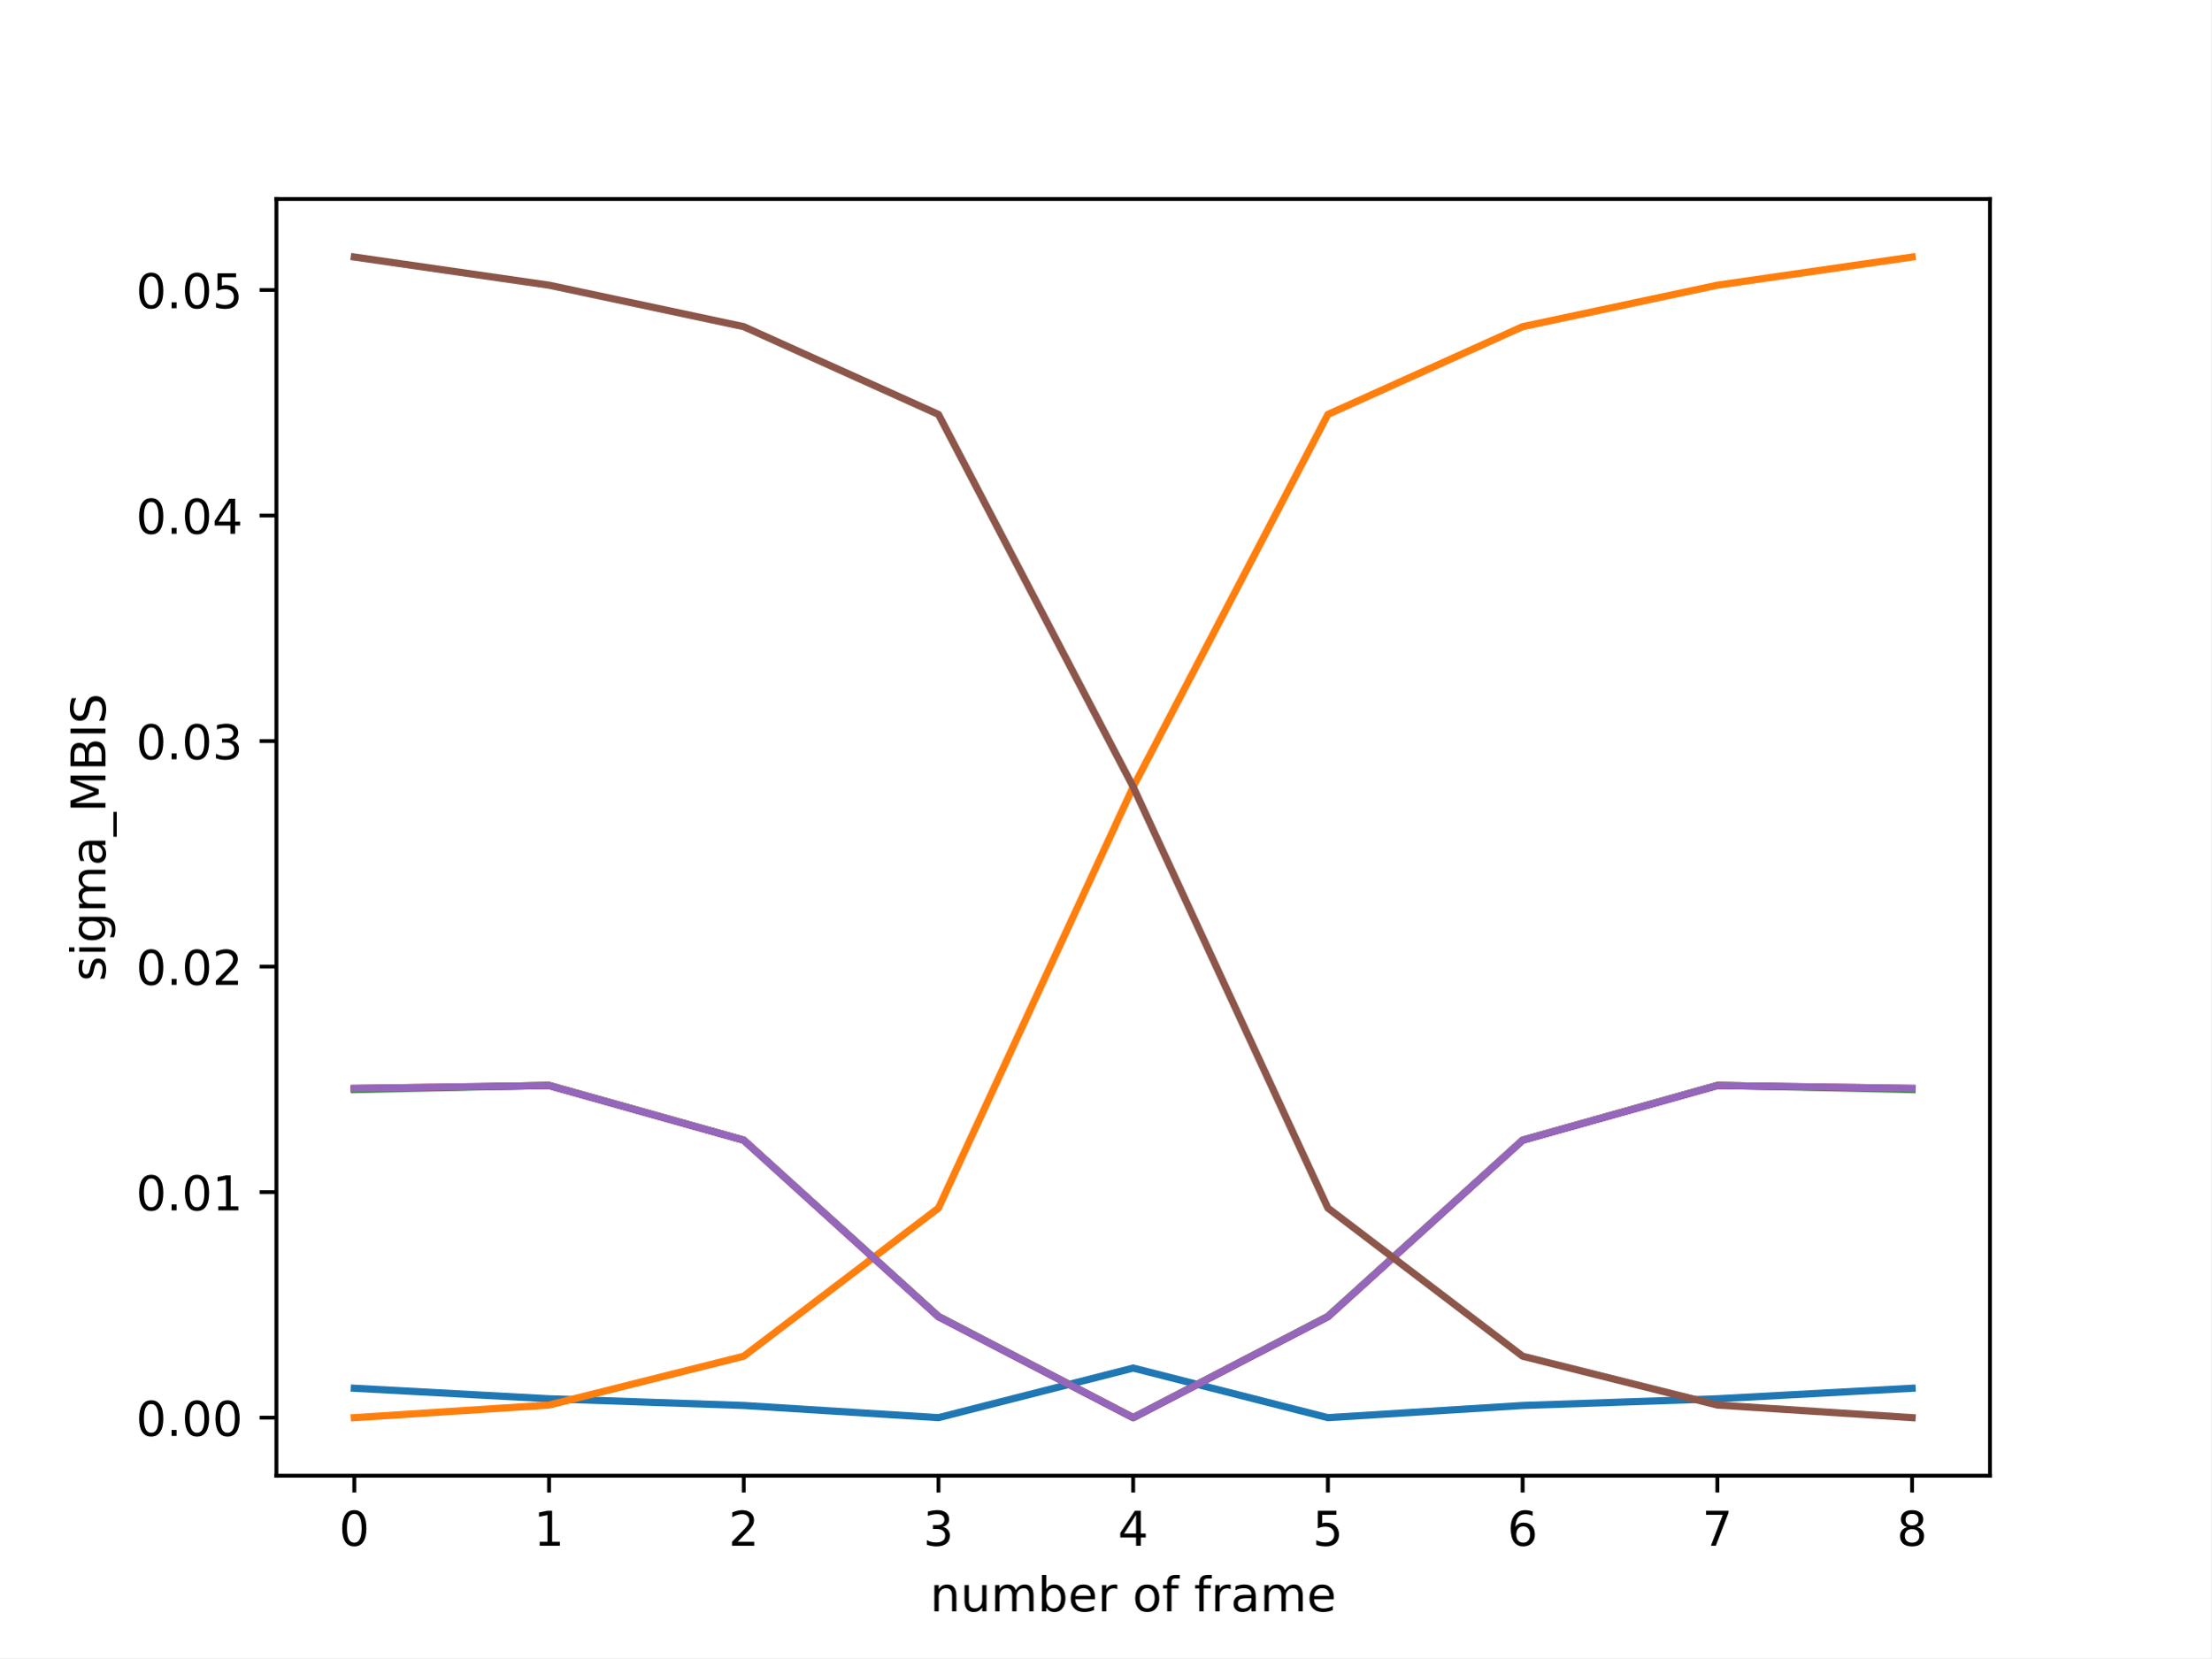
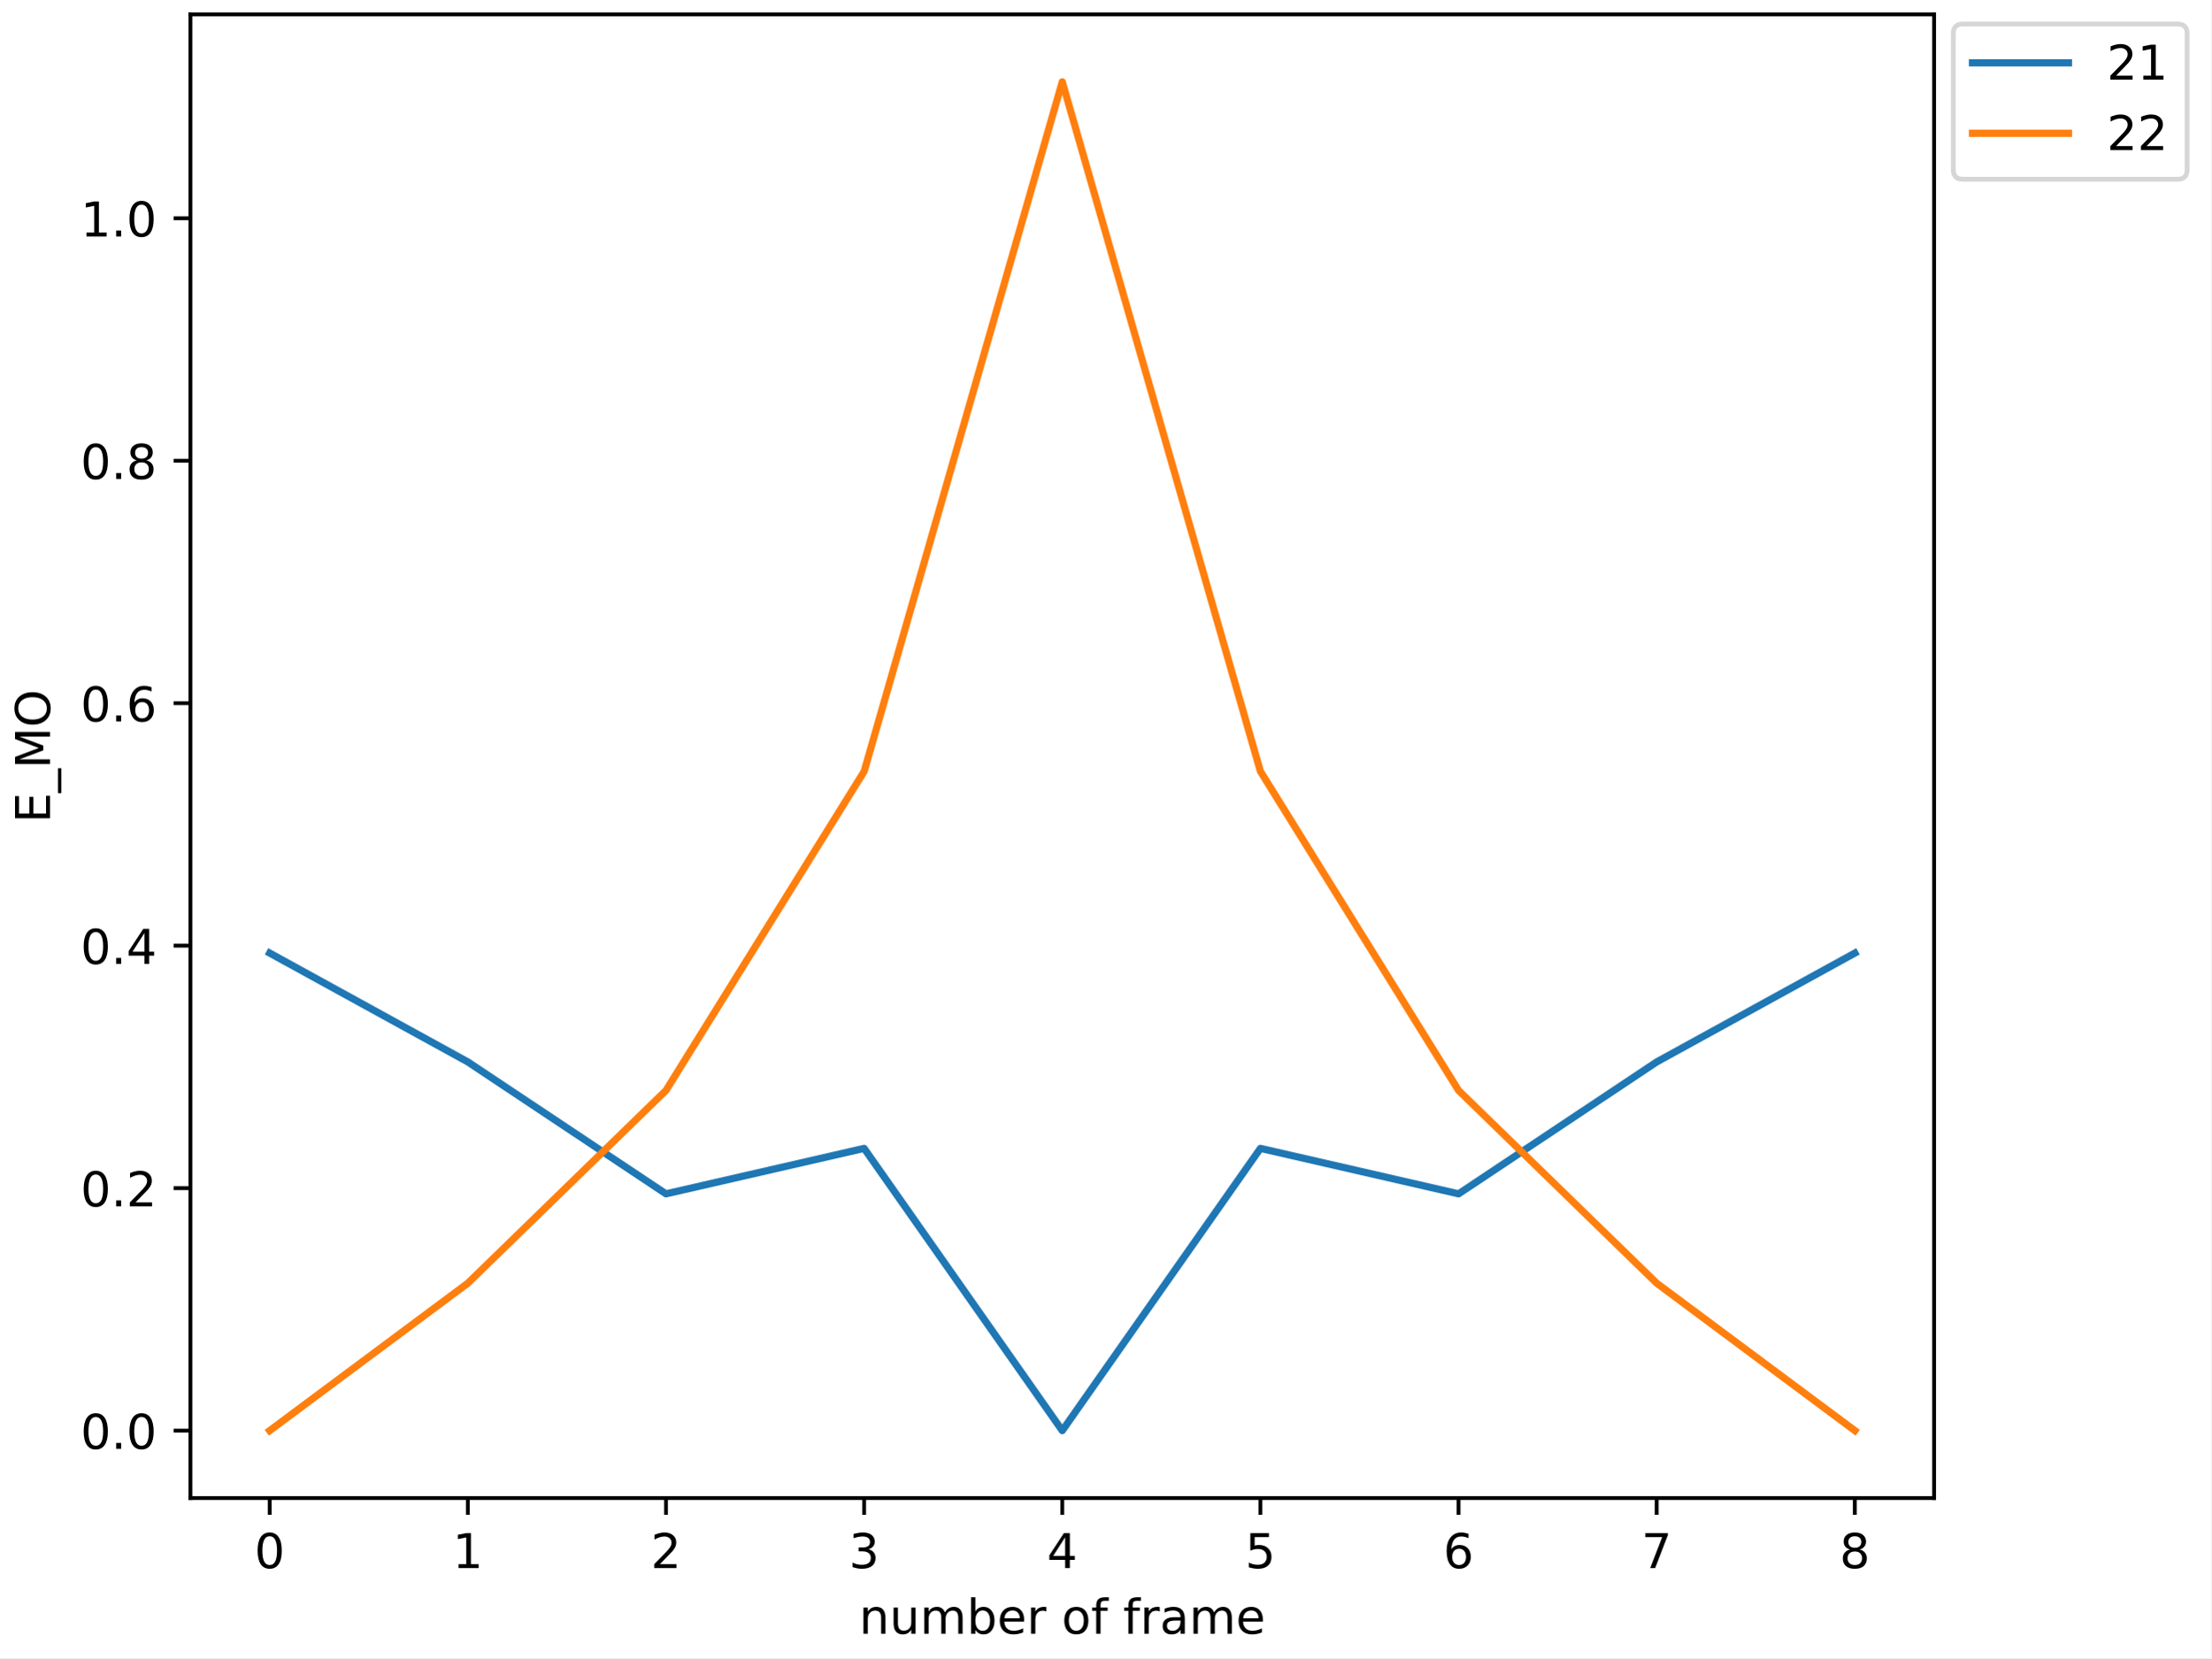
<svg xmlns="http://www.w3.org/2000/svg" xmlns:xlink="http://www.w3.org/1999/xlink" width="460.8pt" height="345.6pt" viewBox="0 0 460.8 345.6" version="1.1">
  <defs>
    <style type="text/css">*{stroke-linejoin: round; stroke-linecap: butt}</style>
  </defs>
  <g id="figure_1">
    <g id="patch_1">
      <path d="M 0 345.6  L 460.8 345.6  L 460.8 0  L 0 0  z " style="fill: #ffffff" />
    </g>
    <g id="axes_1">
      <g id="patch_2">
-         <path d="M 57.6 307.584  L 414.72 307.584  L 414.72 41.472  L 57.6 41.472  z " style="fill: #ffffff" />
+         <path d="M 39.683 312.244  L 403.074 312.244  L 403.074 3  L 39.683 3  z " style="fill: #ffffff" />
      </g>
      <g id="matplotlib.axis_1">
        <g id="xtick_1">
          <g id="line2d_1">
            <defs>
-               <path id="mfb9c850942" d="M 0 0  L 0 3.5  " style="stroke: #000000; stroke-width: 0.8" />
+               <path id="mdfa2336993" d="M 0 0  L 0 3.5  " style="stroke: #000000; stroke-width: 0.8" />
            </defs>
            <g>
-               <use xlink:href="#mfb9c850942" x="73.833" y="307.584" style="stroke: #000000; stroke-width: 0.8" />
+               <use xlink:href="#mdfa2336993" x="56.201" y="312.244" style="stroke: #000000; stroke-width: 0.8" />
            </g>
          </g>
          <g id="text_1">
-             <g transform="translate(70.65148 322.1824) scale(0.1 -0.1)">
+             <g transform="translate(53.01959 326.8419) scale(0.1 -0.1)">
              <defs>
                <path id="DejaVuSans-30" d="M 2034 4250  Q 1547 4250 1301 3770  Q 1056 3291 1056 2328  Q 1056 1369 1301 889  Q 1547 409 2034 409  Q 2525 409 2770 889  Q 3016 1369 3016 2328  Q 3016 3291 2770 3770  Q 2525 4250 2034 4250  z M 2034 4750  Q 2819 4750 3233 4129  Q 3647 3509 3647 2328  Q 3647 1150 3233 529  Q 2819 -91 2034 -91  Q 1250 -91 836 529  Q 422 1150 422 2328  Q 422 3509 836 4129  Q 1250 4750 2034 4750  z " transform="scale(0.015625)" />
              </defs>
              <use xlink:href="#DejaVuSans-30" />
            </g>
          </g>
        </g>
        <g id="xtick_2">
          <g id="line2d_2">
            <g>
-               <use xlink:href="#mfb9c850942" x="114.415" y="307.584" style="stroke: #000000; stroke-width: 0.8" />
+               <use xlink:href="#mdfa2336993" x="97.495" y="312.244" style="stroke: #000000; stroke-width: 0.8" />
            </g>
          </g>
          <g id="text_2">
-             <g transform="translate(111.2333 322.1824) scale(0.1 -0.1)">
+             <g transform="translate(94.31404 326.8419) scale(0.1 -0.1)">
              <defs>
                <path id="DejaVuSans-31" d="M 794 531  L 1825 531  L 1825 4091  L 703 3866  L 703 4441  L 1819 4666  L 2450 4666  L 2450 531  L 3481 531  L 3481 0  L 794 0  L 794 531  z " transform="scale(0.015625)" />
              </defs>
              <use xlink:href="#DejaVuSans-31" />
            </g>
          </g>
        </g>
        <g id="xtick_3">
          <g id="line2d_3">
            <g>
-               <use xlink:href="#mfb9c850942" x="154.996" y="307.584" style="stroke: #000000; stroke-width: 0.8" />
+               <use xlink:href="#mdfa2336993" x="138.79" y="312.244" style="stroke: #000000; stroke-width: 0.8" />
            </g>
          </g>
          <g id="text_3">
-             <g transform="translate(151.8151 322.1824) scale(0.1 -0.1)">
+             <g transform="translate(135.6085 326.8419) scale(0.1 -0.1)">
              <defs>
                <path id="DejaVuSans-32" d="M 1228 531  L 3431 531  L 3431 0  L 469 0  L 469 531  Q 828 903 1448 1529  Q 2069 2156 2228 2338  Q 2531 2678 2651 2914  Q 2772 3150 2772 3378  Q 2772 3750 2511 3984  Q 2250 4219 1831 4219  Q 1534 4219 1204 4116  Q 875 4013 500 3803  L 500 4441  Q 881 4594 1212 4672  Q 1544 4750 1819 4750  Q 2544 4750 2975 4387  Q 3406 4025 3406 3419  Q 3406 3131 3298 2873  Q 3191 2616 2906 2266  Q 2828 2175 2409 1742  Q 1991 1309 1228 531  z " transform="scale(0.015625)" />
              </defs>
              <use xlink:href="#DejaVuSans-32" />
            </g>
          </g>
        </g>
        <g id="xtick_4">
          <g id="line2d_4">
            <g>
-               <use xlink:href="#mfb9c850942" x="195.578" y="307.584" style="stroke: #000000; stroke-width: 0.8" />
+               <use xlink:href="#mdfa2336993" x="180.084" y="312.244" style="stroke: #000000; stroke-width: 0.8" />
            </g>
          </g>
          <g id="text_4">
-             <g transform="translate(192.3969 322.1824) scale(0.1 -0.1)">
+             <g transform="translate(176.903 326.8419) scale(0.1 -0.1)">
              <defs>
                <path id="DejaVuSans-33" d="M 2597 2516  Q 3050 2419 3304 2112  Q 3559 1806 3559 1356  Q 3559 666 3084 287  Q 2609 -91 1734 -91  Q 1441 -91 1130 -33  Q 819 25 488 141  L 488 750  Q 750 597 1062 519  Q 1375 441 1716 441  Q 2309 441 2620 675  Q 2931 909 2931 1356  Q 2931 1769 2642 2001  Q 2353 2234 1838 2234  L 1294 2234  L 1294 2753  L 1863 2753  Q 2328 2753 2575 2939  Q 2822 3125 2822 3475  Q 2822 3834 2567 4026  Q 2313 4219 1838 4219  Q 1578 4219 1281 4162  Q 984 4106 628 3988  L 628 4550  Q 988 4650 1302 4700  Q 1616 4750 1894 4750  Q 2613 4750 3031 4423  Q 3450 4097 3450 3541  Q 3450 3153 3228 2886  Q 3006 2619 2597 2516  z " transform="scale(0.015625)" />
              </defs>
              <use xlink:href="#DejaVuSans-33" />
            </g>
          </g>
        </g>
        <g id="xtick_5">
          <g id="line2d_5">
            <g>
-               <use xlink:href="#mfb9c850942" x="236.16" y="307.584" style="stroke: #000000; stroke-width: 0.8" />
+               <use xlink:href="#mdfa2336993" x="221.379" y="312.244" style="stroke: #000000; stroke-width: 0.8" />
            </g>
          </g>
          <g id="text_5">
-             <g transform="translate(232.9787 322.1824) scale(0.1 -0.1)">
+             <g transform="translate(218.1974 326.8419) scale(0.1 -0.1)">
              <defs>
                <path id="DejaVuSans-34" d="M 2419 4116  L 825 1625  L 2419 1625  L 2419 4116  z M 2253 4666  L 3047 4666  L 3047 1625  L 3713 1625  L 3713 1100  L 3047 1100  L 3047 0  L 2419 0  L 2419 1100  L 313 1100  L 313 1709  L 2253 4666  z " transform="scale(0.015625)" />
              </defs>
              <use xlink:href="#DejaVuSans-34" />
            </g>
          </g>
        </g>
        <g id="xtick_6">
          <g id="line2d_6">
            <g>
-               <use xlink:href="#mfb9c850942" x="276.742" y="307.584" style="stroke: #000000; stroke-width: 0.8" />
+               <use xlink:href="#mdfa2336993" x="262.673" y="312.244" style="stroke: #000000; stroke-width: 0.8" />
            </g>
          </g>
          <g id="text_6">
-             <g transform="translate(273.5606 322.1824) scale(0.1 -0.1)">
+             <g transform="translate(259.4919 326.8419) scale(0.1 -0.1)">
              <defs>
                <path id="DejaVuSans-35" d="M 691 4666  L 3169 4666  L 3169 4134  L 1269 4134  L 1269 2991  Q 1406 3038 1543 3061  Q 1681 3084 1819 3084  Q 2600 3084 3056 2656  Q 3513 2228 3513 1497  Q 3513 744 3044 326  Q 2575 -91 1722 -91  Q 1428 -91 1123 -41  Q 819 9 494 109  L 494 744  Q 775 591 1075 516  Q 1375 441 1709 441  Q 2250 441 2565 725  Q 2881 1009 2881 1497  Q 2881 1984 2565 2268  Q 2250 2553 1709 2553  Q 1456 2553 1204 2497  Q 953 2441 691 2322  L 691 4666  z " transform="scale(0.015625)" />
              </defs>
              <use xlink:href="#DejaVuSans-35" />
            </g>
          </g>
        </g>
        <g id="xtick_7">
          <g id="line2d_7">
            <g>
-               <use xlink:href="#mfb9c850942" x="317.324" y="307.584" style="stroke: #000000; stroke-width: 0.8" />
+               <use xlink:href="#mdfa2336993" x="303.968" y="312.244" style="stroke: #000000; stroke-width: 0.8" />
            </g>
          </g>
          <g id="text_7">
-             <g transform="translate(314.1424 322.1824) scale(0.1 -0.1)">
+             <g transform="translate(300.7863 326.8419) scale(0.1 -0.1)">
              <defs>
                <path id="DejaVuSans-36" d="M 2113 2584  Q 1688 2584 1439 2293  Q 1191 2003 1191 1497  Q 1191 994 1439 701  Q 1688 409 2113 409  Q 2538 409 2786 701  Q 3034 994 3034 1497  Q 3034 2003 2786 2293  Q 2538 2584 2113 2584  z M 3366 4563  L 3366 3988  Q 3128 4100 2886 4159  Q 2644 4219 2406 4219  Q 1781 4219 1451 3797  Q 1122 3375 1075 2522  Q 1259 2794 1537 2939  Q 1816 3084 2150 3084  Q 2853 3084 3261 2657  Q 3669 2231 3669 1497  Q 3669 778 3244 343  Q 2819 -91 2113 -91  Q 1303 -91 875 529  Q 447 1150 447 2328  Q 447 3434 972 4092  Q 1497 4750 2381 4750  Q 2619 4750 2861 4703  Q 3103 4656 3366 4563  z " transform="scale(0.015625)" />
              </defs>
              <use xlink:href="#DejaVuSans-36" />
            </g>
          </g>
        </g>
        <g id="xtick_8">
          <g id="line2d_8">
            <g>
-               <use xlink:href="#mfb9c850942" x="357.905" y="307.584" style="stroke: #000000; stroke-width: 0.8" />
+               <use xlink:href="#mdfa2336993" x="345.262" y="312.244" style="stroke: #000000; stroke-width: 0.8" />
            </g>
          </g>
          <g id="text_8">
-             <g transform="translate(354.7242 322.1824) scale(0.1 -0.1)">
+             <g transform="translate(342.0808 326.8419) scale(0.1 -0.1)">
              <defs>
                <path id="DejaVuSans-37" d="M 525 4666  L 3525 4666  L 3525 4397  L 1831 0  L 1172 0  L 2766 4134  L 525 4134  L 525 4666  z " transform="scale(0.015625)" />
              </defs>
              <use xlink:href="#DejaVuSans-37" />
            </g>
          </g>
        </g>
        <g id="xtick_9">
          <g id="line2d_9">
            <g>
-               <use xlink:href="#mfb9c850942" x="398.487" y="307.584" style="stroke: #000000; stroke-width: 0.8" />
+               <use xlink:href="#mdfa2336993" x="386.556" y="312.244" style="stroke: #000000; stroke-width: 0.8" />
            </g>
          </g>
          <g id="text_9">
-             <g transform="translate(395.306 322.1824) scale(0.1 -0.1)">
+             <g transform="translate(383.3752 326.8419) scale(0.1 -0.1)">
              <defs>
                <path id="DejaVuSans-38" d="M 2034 2216  Q 1584 2216 1326 1975  Q 1069 1734 1069 1313  Q 1069 891 1326 650  Q 1584 409 2034 409  Q 2484 409 2743 651  Q 3003 894 3003 1313  Q 3003 1734 2745 1975  Q 2488 2216 2034 2216  z M 1403 2484  Q 997 2584 770 2862  Q 544 3141 544 3541  Q 544 4100 942 4425  Q 1341 4750 2034 4750  Q 2731 4750 3128 4425  Q 3525 4100 3525 3541  Q 3525 3141 3298 2862  Q 3072 2584 2669 2484  Q 3125 2378 3379 2068  Q 3634 1759 3634 1313  Q 3634 634 3220 271  Q 2806 -91 2034 -91  Q 1263 -91 848 271  Q 434 634 434 1313  Q 434 1759 690 2068  Q 947 2378 1403 2484  z M 1172 3481  Q 1172 3119 1398 2916  Q 1625 2713 2034 2713  Q 2441 2713 2670 2916  Q 2900 3119 2900 3481  Q 2900 3844 2670 4047  Q 2441 4250 2034 4250  Q 1625 4250 1398 4047  Q 1172 3844 1172 3481  z " transform="scale(0.015625)" />
              </defs>
              <use xlink:href="#DejaVuSans-38" />
            </g>
          </g>
        </g>
        <g id="text_10">
-           <g transform="translate(193.8217 335.8606) scale(0.1 -0.1)">
+           <g transform="translate(179.0404 340.5201) scale(0.1 -0.1)">
            <defs>
              <path id="DejaVuSans-6e" d="M 3513 2113  L 3513 0  L 2938 0  L 2938 2094  Q 2938 2591 2744 2837  Q 2550 3084 2163 3084  Q 1697 3084 1428 2787  Q 1159 2491 1159 1978  L 1159 0  L 581 0  L 581 3500  L 1159 3500  L 1159 2956  Q 1366 3272 1645 3428  Q 1925 3584 2291 3584  Q 2894 3584 3203 3211  Q 3513 2838 3513 2113  z " transform="scale(0.015625)" />
              <path id="DejaVuSans-75" d="M 544 1381  L 544 3500  L 1119 3500  L 1119 1403  Q 1119 906 1312 657  Q 1506 409 1894 409  Q 2359 409 2629 706  Q 2900 1003 2900 1516  L 2900 3500  L 3475 3500  L 3475 0  L 2900 0  L 2900 538  Q 2691 219 2414 64  Q 2138 -91 1772 -91  Q 1169 -91 856 284  Q 544 659 544 1381  z M 1991 3584  L 1991 3584  z " transform="scale(0.015625)" />
              <path id="DejaVuSans-6d" d="M 3328 2828  Q 3544 3216 3844 3400  Q 4144 3584 4550 3584  Q 5097 3584 5394 3201  Q 5691 2819 5691 2113  L 5691 0  L 5113 0  L 5113 2094  Q 5113 2597 4934 2840  Q 4756 3084 4391 3084  Q 3944 3084 3684 2787  Q 3425 2491 3425 1978  L 3425 0  L 2847 0  L 2847 2094  Q 2847 2600 2669 2842  Q 2491 3084 2119 3084  Q 1678 3084 1418 2786  Q 1159 2488 1159 1978  L 1159 0  L 581 0  L 581 3500  L 1159 3500  L 1159 2956  Q 1356 3278 1631 3431  Q 1906 3584 2284 3584  Q 2666 3584 2933 3390  Q 3200 3197 3328 2828  z " transform="scale(0.015625)" />
              <path id="DejaVuSans-62" d="M 3116 1747  Q 3116 2381 2855 2742  Q 2594 3103 2138 3103  Q 1681 3103 1420 2742  Q 1159 2381 1159 1747  Q 1159 1113 1420 752  Q 1681 391 2138 391  Q 2594 391 2855 752  Q 3116 1113 3116 1747  z M 1159 2969  Q 1341 3281 1617 3432  Q 1894 3584 2278 3584  Q 2916 3584 3314 3078  Q 3713 2572 3713 1747  Q 3713 922 3314 415  Q 2916 -91 2278 -91  Q 1894 -91 1617 61  Q 1341 213 1159 525  L 1159 0  L 581 0  L 581 4863  L 1159 4863  L 1159 2969  z " transform="scale(0.015625)" />
              <path id="DejaVuSans-65" d="M 3597 1894  L 3597 1613  L 953 1613  Q 991 1019 1311 708  Q 1631 397 2203 397  Q 2534 397 2845 478  Q 3156 559 3463 722  L 3463 178  Q 3153 47 2828 -22  Q 2503 -91 2169 -91  Q 1331 -91 842 396  Q 353 884 353 1716  Q 353 2575 817 3079  Q 1281 3584 2069 3584  Q 2775 3584 3186 3129  Q 3597 2675 3597 1894  z M 3022 2063  Q 3016 2534 2758 2815  Q 2500 3097 2075 3097  Q 1594 3097 1305 2825  Q 1016 2553 972 2059  L 3022 2063  z " transform="scale(0.015625)" />
              <path id="DejaVuSans-72" d="M 2631 2963  Q 2534 3019 2420 3045  Q 2306 3072 2169 3072  Q 1681 3072 1420 2755  Q 1159 2438 1159 1844  L 1159 0  L 581 0  L 581 3500  L 1159 3500  L 1159 2956  Q 1341 3275 1631 3429  Q 1922 3584 2338 3584  Q 2397 3584 2469 3576  Q 2541 3569 2628 3553  L 2631 2963  z " transform="scale(0.015625)" />
              <path id="DejaVuSans-20" transform="scale(0.015625)" />
              <path id="DejaVuSans-6f" d="M 1959 3097  Q 1497 3097 1228 2736  Q 959 2375 959 1747  Q 959 1119 1226 758  Q 1494 397 1959 397  Q 2419 397 2687 759  Q 2956 1122 2956 1747  Q 2956 2369 2687 2733  Q 2419 3097 1959 3097  z M 1959 3584  Q 2709 3584 3137 3096  Q 3566 2609 3566 1747  Q 3566 888 3137 398  Q 2709 -91 1959 -91  Q 1206 -91 779 398  Q 353 888 353 1747  Q 353 2609 779 3096  Q 1206 3584 1959 3584  z " transform="scale(0.015625)" />
              <path id="DejaVuSans-66" d="M 2375 4863  L 2375 4384  L 1825 4384  Q 1516 4384 1395 4259  Q 1275 4134 1275 3809  L 1275 3500  L 2222 3500  L 2222 3053  L 1275 3053  L 1275 0  L 697 0  L 697 3053  L 147 3053  L 147 3500  L 697 3500  L 697 3744  Q 697 4328 969 4595  Q 1241 4863 1831 4863  L 2375 4863  z " transform="scale(0.015625)" />
              <path id="DejaVuSans-61" d="M 2194 1759  Q 1497 1759 1228 1600  Q 959 1441 959 1056  Q 959 750 1161 570  Q 1363 391 1709 391  Q 2188 391 2477 730  Q 2766 1069 2766 1631  L 2766 1759  L 2194 1759  z M 3341 1997  L 3341 0  L 2766 0  L 2766 531  Q 2569 213 2275 61  Q 1981 -91 1556 -91  Q 1019 -91 701 211  Q 384 513 384 1019  Q 384 1609 779 1909  Q 1175 2209 1959 2209  L 2766 2209  L 2766 2266  Q 2766 2663 2505 2880  Q 2244 3097 1772 3097  Q 1472 3097 1187 3025  Q 903 2953 641 2809  L 641 3341  Q 956 3463 1253 3523  Q 1550 3584 1831 3584  Q 2591 3584 2966 3190  Q 3341 2797 3341 1997  z " transform="scale(0.015625)" />
            </defs>
            <use xlink:href="#DejaVuSans-6e" />
            <use xlink:href="#DejaVuSans-75" transform="translate(63.37891 0)" />
            <use xlink:href="#DejaVuSans-6d" transform="translate(126.7578 0)" />
            <use xlink:href="#DejaVuSans-62" transform="translate(224.1699 0)" />
            <use xlink:href="#DejaVuSans-65" transform="translate(287.6465 0)" />
            <use xlink:href="#DejaVuSans-72" transform="translate(349.1699 0)" />
            <use xlink:href="#DejaVuSans-20" transform="translate(390.2832 0)" />
            <use xlink:href="#DejaVuSans-6f" transform="translate(422.0703 0)" />
            <use xlink:href="#DejaVuSans-66" transform="translate(483.252 0)" />
            <use xlink:href="#DejaVuSans-20" transform="translate(518.457 0)" />
            <use xlink:href="#DejaVuSans-66" transform="translate(550.2441 0)" />
            <use xlink:href="#DejaVuSans-72" transform="translate(585.4492 0)" />
            <use xlink:href="#DejaVuSans-61" transform="translate(626.5625 0)" />
            <use xlink:href="#DejaVuSans-6d" transform="translate(687.8418 0)" />
            <use xlink:href="#DejaVuSans-65" transform="translate(785.2539 0)" />
          </g>
        </g>
      </g>
      <g id="matplotlib.axis_2">
        <g id="ytick_1">
          <g id="line2d_10">
            <defs>
-               <path id="m9bcba45e98" d="M 0 0  L -3.5 0  " style="stroke: #000000; stroke-width: 0.8" />
+               <path id="mb351102d9c" d="M 0 0  L -3.5 0  " style="stroke: #000000; stroke-width: 0.8" />
            </defs>
            <g>
-               <use xlink:href="#m9bcba45e98" x="57.6" y="295.488" style="stroke: #000000; stroke-width: 0.8" />
+               <use xlink:href="#mb351102d9c" x="39.683" y="298.187" style="stroke: #000000; stroke-width: 0.8" />
            </g>
          </g>
          <g id="text_11">
-             <g transform="translate(28.33438 299.2872) scale(0.1 -0.1)">
+             <g transform="translate(16.77993 301.9862) scale(0.1 -0.1)">
              <defs>
                <path id="DejaVuSans-2e" d="M 684 794  L 1344 794  L 1344 0  L 684 0  L 684 794  z " transform="scale(0.015625)" />
              </defs>
              <use xlink:href="#DejaVuSans-30" />
              <use xlink:href="#DejaVuSans-2e" transform="translate(63.62305 0)" />
              <use xlink:href="#DejaVuSans-30" transform="translate(95.41016 0)" />
-               <use xlink:href="#DejaVuSans-30" transform="translate(159.0332 0)" />
            </g>
          </g>
        </g>
        <g id="ytick_2">
          <g id="line2d_11">
            <g>
-               <use xlink:href="#m9bcba45e98" x="57.6" y="248.479" style="stroke: #000000; stroke-width: 0.8" />
+               <use xlink:href="#mb351102d9c" x="39.683" y="247.647" style="stroke: #000000; stroke-width: 0.8" />
            </g>
          </g>
          <g id="text_12">
-             <g transform="translate(28.33438 252.2781) scale(0.1 -0.1)">
-               <use xlink:href="#DejaVuSans-30" />
-               <use xlink:href="#DejaVuSans-2e" transform="translate(63.62305 0)" />
-               <use xlink:href="#DejaVuSans-30" transform="translate(95.41016 0)" />
-               <use xlink:href="#DejaVuSans-31" transform="translate(159.0332 0)" />
+             <g transform="translate(16.77993 251.4459) scale(0.1 -0.1)">
+               <use xlink:href="#DejaVuSans-30" />
+               <use xlink:href="#DejaVuSans-2e" transform="translate(63.62305 0)" />
+               <use xlink:href="#DejaVuSans-32" transform="translate(95.41016 0)" />
            </g>
          </g>
        </g>
        <g id="ytick_3">
          <g id="line2d_12">
            <g>
-               <use xlink:href="#m9bcba45e98" x="57.6" y="201.47" style="stroke: #000000; stroke-width: 0.8" />
+               <use xlink:href="#mb351102d9c" x="39.683" y="197.106" style="stroke: #000000; stroke-width: 0.8" />
            </g>
          </g>
          <g id="text_13">
-             <g transform="translate(28.33438 205.269) scale(0.1 -0.1)">
-               <use xlink:href="#DejaVuSans-30" />
-               <use xlink:href="#DejaVuSans-2e" transform="translate(63.62305 0)" />
-               <use xlink:href="#DejaVuSans-30" transform="translate(95.41016 0)" />
-               <use xlink:href="#DejaVuSans-32" transform="translate(159.0332 0)" />
+             <g transform="translate(16.77993 200.9057) scale(0.1 -0.1)">
+               <use xlink:href="#DejaVuSans-30" />
+               <use xlink:href="#DejaVuSans-2e" transform="translate(63.62305 0)" />
+               <use xlink:href="#DejaVuSans-34" transform="translate(95.41016 0)" />
            </g>
          </g>
        </g>
        <g id="ytick_4">
          <g id="line2d_13">
            <g>
-               <use xlink:href="#m9bcba45e98" x="57.6" y="154.461" style="stroke: #000000; stroke-width: 0.8" />
+               <use xlink:href="#mb351102d9c" x="39.683" y="146.566" style="stroke: #000000; stroke-width: 0.8" />
            </g>
          </g>
          <g id="text_14">
-             <g transform="translate(28.33438 158.2598) scale(0.1 -0.1)">
-               <use xlink:href="#DejaVuSans-30" />
-               <use xlink:href="#DejaVuSans-2e" transform="translate(63.62305 0)" />
-               <use xlink:href="#DejaVuSans-30" transform="translate(95.41016 0)" />
-               <use xlink:href="#DejaVuSans-33" transform="translate(159.0332 0)" />
+             <g transform="translate(16.77993 150.3654) scale(0.1 -0.1)">
+               <use xlink:href="#DejaVuSans-30" />
+               <use xlink:href="#DejaVuSans-2e" transform="translate(63.62305 0)" />
+               <use xlink:href="#DejaVuSans-36" transform="translate(95.41016 0)" />
            </g>
          </g>
        </g>
        <g id="ytick_5">
          <g id="line2d_14">
            <g>
-               <use xlink:href="#m9bcba45e98" x="57.6" y="107.451" style="stroke: #000000; stroke-width: 0.8" />
+               <use xlink:href="#mb351102d9c" x="39.683" y="96.026" style="stroke: #000000; stroke-width: 0.8" />
            </g>
          </g>
          <g id="text_15">
-             <g transform="translate(28.33438 111.2507) scale(0.1 -0.1)">
-               <use xlink:href="#DejaVuSans-30" />
-               <use xlink:href="#DejaVuSans-2e" transform="translate(63.62305 0)" />
-               <use xlink:href="#DejaVuSans-30" transform="translate(95.41016 0)" />
-               <use xlink:href="#DejaVuSans-34" transform="translate(159.0332 0)" />
+             <g transform="translate(16.77993 99.82514) scale(0.1 -0.1)">
+               <use xlink:href="#DejaVuSans-30" />
+               <use xlink:href="#DejaVuSans-2e" transform="translate(63.62305 0)" />
+               <use xlink:href="#DejaVuSans-38" transform="translate(95.41016 0)" />
            </g>
          </g>
        </g>
        <g id="ytick_6">
          <g id="line2d_15">
            <g>
-               <use xlink:href="#m9bcba45e98" x="57.6" y="60.442" style="stroke: #000000; stroke-width: 0.8" />
+               <use xlink:href="#mb351102d9c" x="39.683" y="45.486" style="stroke: #000000; stroke-width: 0.8" />
            </g>
          </g>
          <g id="text_16">
-             <g transform="translate(28.33438 64.24157) scale(0.1 -0.1)">
-               <use xlink:href="#DejaVuSans-30" />
+             <g transform="translate(16.77993 49.28487) scale(0.1 -0.1)">
+               <use xlink:href="#DejaVuSans-31" />
              <use xlink:href="#DejaVuSans-2e" transform="translate(63.62305 0)" />
              <use xlink:href="#DejaVuSans-30" transform="translate(95.41016 0)" />
-               <use xlink:href="#DejaVuSans-35" transform="translate(159.0332 0)" />
            </g>
          </g>
        </g>
        <g id="text_17">
-           <g transform="translate(21.97656 204.5241) rotate(-90) scale(0.1 -0.1)">
+           <g transform="translate(10.42211 171.5312) rotate(-90) scale(0.1 -0.1)">
            <defs>
-               <path id="DejaVuSans-73" d="M 2834 3397  L 2834 2853  Q 2591 2978 2328 3040  Q 2066 3103 1784 3103  Q 1356 3103 1142 2972  Q 928 2841 928 2578  Q 928 2378 1081 2264  Q 1234 2150 1697 2047  L 1894 2003  Q 2506 1872 2764 1633  Q 3022 1394 3022 966  Q 3022 478 2636 193  Q 2250 -91 1575 -91  Q 1294 -91 989 -36  Q 684 19 347 128  L 347 722  Q 666 556 975 473  Q 1284 391 1588 391  Q 1994 391 2212 530  Q 2431 669 2431 922  Q 2431 1156 2273 1281  Q 2116 1406 1581 1522  L 1381 1569  Q 847 1681 609 1914  Q 372 2147 372 2553  Q 372 3047 722 3315  Q 1072 3584 1716 3584  Q 2034 3584 2315 3537  Q 2597 3491 2834 3397  z " transform="scale(0.015625)" />
-               <path id="DejaVuSans-69" d="M 603 3500  L 1178 3500  L 1178 0  L 603 0  L 603 3500  z M 603 4863  L 1178 4863  L 1178 4134  L 603 4134  L 603 4863  z " transform="scale(0.015625)" />
-               <path id="DejaVuSans-67" d="M 2906 1791  Q 2906 2416 2648 2759  Q 2391 3103 1925 3103  Q 1463 3103 1205 2759  Q 947 2416 947 1791  Q 947 1169 1205 825  Q 1463 481 1925 481  Q 2391 481 2648 825  Q 2906 1169 2906 1791  z M 3481 434  Q 3481 -459 3084 -895  Q 2688 -1331 1869 -1331  Q 1566 -1331 1297 -1286  Q 1028 -1241 775 -1147  L 775 -588  Q 1028 -725 1275 -790  Q 1522 -856 1778 -856  Q 2344 -856 2625 -561  Q 2906 -266 2906 331  L 2906 616  Q 2728 306 2450 153  Q 2172 0 1784 0  Q 1141 0 747 490  Q 353 981 353 1791  Q 353 2603 747 3093  Q 1141 3584 1784 3584  Q 2172 3584 2450 3431  Q 2728 3278 2906 2969  L 2906 3500  L 3481 3500  L 3481 434  z " transform="scale(0.015625)" />
+               <path id="DejaVuSans-45" d="M 628 4666  L 3578 4666  L 3578 4134  L 1259 4134  L 1259 2753  L 3481 2753  L 3481 2222  L 1259 2222  L 1259 531  L 3634 531  L 3634 0  L 628 0  L 628 4666  z " transform="scale(0.015625)" />
              <path id="DejaVuSans-5f" d="M 3263 -1063  L 3263 -1509  L -63 -1509  L -63 -1063  L 3263 -1063  z " transform="scale(0.015625)" />
              <path id="DejaVuSans-4d" d="M 628 4666  L 1569 4666  L 2759 1491  L 3956 4666  L 4897 4666  L 4897 0  L 4281 0  L 4281 4097  L 3078 897  L 2444 897  L 1241 4097  L 1241 0  L 628 0  L 628 4666  z " transform="scale(0.015625)" />
-               <path id="DejaVuSans-42" d="M 1259 2228  L 1259 519  L 2272 519  Q 2781 519 3026 730  Q 3272 941 3272 1375  Q 3272 1813 3026 2020  Q 2781 2228 2272 2228  L 1259 2228  z M 1259 4147  L 1259 2741  L 2194 2741  Q 2656 2741 2882 2914  Q 3109 3088 3109 3444  Q 3109 3797 2882 3972  Q 2656 4147 2194 4147  L 1259 4147  z M 628 4666  L 2241 4666  Q 2963 4666 3353 4366  Q 3744 4066 3744 3513  Q 3744 3084 3544 2831  Q 3344 2578 2956 2516  Q 3422 2416 3680 2098  Q 3938 1781 3938 1306  Q 3938 681 3513 340  Q 3088 0 2303 0  L 628 0  L 628 4666  z " transform="scale(0.015625)" />
-               <path id="DejaVuSans-49" d="M 628 4666  L 1259 4666  L 1259 0  L 628 0  L 628 4666  z " transform="scale(0.015625)" />
-               <path id="DejaVuSans-53" d="M 3425 4513  L 3425 3897  Q 3066 4069 2747 4153  Q 2428 4238 2131 4238  Q 1616 4238 1336 4038  Q 1056 3838 1056 3469  Q 1056 3159 1242 3001  Q 1428 2844 1947 2747  L 2328 2669  Q 3034 2534 3370 2195  Q 3706 1856 3706 1288  Q 3706 609 3251 259  Q 2797 -91 1919 -91  Q 1588 -91 1214 -16  Q 841 59 441 206  L 441 856  Q 825 641 1194 531  Q 1563 422 1919 422  Q 2459 422 2753 634  Q 3047 847 3047 1241  Q 3047 1584 2836 1778  Q 2625 1972 2144 2069  L 1759 2144  Q 1053 2284 737 2584  Q 422 2884 422 3419  Q 422 4038 858 4394  Q 1294 4750 2059 4750  Q 2388 4750 2728 4690  Q 3069 4631 3425 4513  z " transform="scale(0.015625)" />
+               <path id="DejaVuSans-4f" d="M 2522 4238  Q 1834 4238 1429 3725  Q 1025 3213 1025 2328  Q 1025 1447 1429 934  Q 1834 422 2522 422  Q 3209 422 3611 934  Q 4013 1447 4013 2328  Q 4013 3213 3611 3725  Q 3209 4238 2522 4238  z M 2522 4750  Q 3503 4750 4090 4092  Q 4678 3434 4678 2328  Q 4678 1225 4090 567  Q 3503 -91 2522 -91  Q 1538 -91 948 565  Q 359 1222 359 2328  Q 359 3434 948 4092  Q 1538 4750 2522 4750  z " transform="scale(0.015625)" />
            </defs>
-             <use xlink:href="#DejaVuSans-73" />
-             <use xlink:href="#DejaVuSans-69" transform="translate(52.09961 0)" />
-             <use xlink:href="#DejaVuSans-67" transform="translate(79.88281 0)" />
-             <use xlink:href="#DejaVuSans-6d" transform="translate(143.3594 0)" />
-             <use xlink:href="#DejaVuSans-61" transform="translate(240.7715 0)" />
-             <use xlink:href="#DejaVuSans-5f" transform="translate(302.0508 0)" />
-             <use xlink:href="#DejaVuSans-4d" transform="translate(352.0508 0)" />
-             <use xlink:href="#DejaVuSans-42" transform="translate(438.3301 0)" />
-             <use xlink:href="#DejaVuSans-49" transform="translate(506.9336 0)" />
-             <use xlink:href="#DejaVuSans-53" transform="translate(536.4258 0)" />
+             <use xlink:href="#DejaVuSans-45" />
+             <use xlink:href="#DejaVuSans-5f" transform="translate(63.18359 0)" />
+             <use xlink:href="#DejaVuSans-4d" transform="translate(113.1836 0)" />
+             <use xlink:href="#DejaVuSans-4f" transform="translate(199.4629 0)" />
          </g>
        </g>
      </g>
      <g id="line2d_16">
-         <path d="M 73.833 289.354  L 114.415 291.552  L 154.996 292.951  L 195.578 295.488  L 236.16 285.151  L 276.742 295.488  L 317.324 292.951  L 357.905 291.552  L 398.487 289.354  " clip-path="url(#pa3f5d1ae8d)" style="fill: none; stroke: #1f77b4; stroke-width: 1.5; stroke-linecap: square" />
+         <path d="M 56.201 198.648  L 97.495 221.341  L 138.79 248.834  L 180.084 239.358  L 221.379 298.187  L 262.673 239.358  L 303.968 248.834  L 345.262 221.341  L 386.556 198.648  " clip-path="url(#p85f395f256)" style="fill: none; stroke: #1f77b4; stroke-width: 1.5; stroke-linecap: square" />
      </g>
      <g id="line2d_17">
-         <path d="M 73.833 295.488  L 114.415 292.858  L 154.996 282.681  L 195.578 251.803  L 236.16 164.013  L 276.742 86.376  L 317.324 68.082  L 357.905 59.438  L 398.487 53.568  " clip-path="url(#pa3f5d1ae8d)" style="fill: none; stroke: #ff7f0e; stroke-width: 1.5; stroke-linecap: square" />
+         <path d="M 56.201 298.187  L 97.495 267.459  L 138.79 227.279  L 180.084 160.793  L 221.379 17.057  L 262.673 160.768  L 303.968 227.279  L 345.262 267.459  L 386.556 298.187  " clip-path="url(#p85f395f256)" style="fill: none; stroke: #ff7f0e; stroke-width: 1.5; stroke-linecap: square" />
+       </g>
+       <g id="patch_3">
+         <path d="M 39.683 312.244  L 39.683 3  " style="fill: none; stroke: #000000; stroke-width: 0.8; stroke-linejoin: miter; stroke-linecap: square" />
+       </g>
+       <g id="patch_4">
+         <path d="M 403.074 312.244  L 403.074 3  " style="fill: none; stroke: #000000; stroke-width: 0.8; stroke-linejoin: miter; stroke-linecap: square" />
+       </g>
+       <g id="patch_5">
+         <path d="M 39.683 312.244  L 403.074 312.244  " style="fill: none; stroke: #000000; stroke-width: 0.8; stroke-linejoin: miter; stroke-linecap: square" />
+       </g>
+       <g id="patch_6">
+         <path d="M 39.683 3  L 403.074 3  " style="fill: none; stroke: #000000; stroke-width: 0.8; stroke-linejoin: miter; stroke-linecap: square" />
+       </g>
+     </g>
+     <g id="legend_1">
+       <g id="patch_7">
+         <path d="M 409.075 37.356  L 453.8 37.356  Q 455.8 37.356 455.8 35.356  L 455.8 7  Q 455.8 5 453.8 5  L 409.075 5  Q 407.075 5 407.075 7  L 407.075 35.356  Q 407.075 37.356 409.075 37.356  z " style="fill: #ffffff; opacity: 0.8; stroke: #cccccc; stroke-linejoin: miter" />
      </g>
      <g id="line2d_18">
-         <path d="M 73.833 227.113  L 114.415 226.221  L 154.996 237.64  L 195.578 274.374  L 236.16 295.488  L 276.742 274.375  L 317.324 237.64  L 357.905 226.221  L 398.487 227.113  " clip-path="url(#pa3f5d1ae8d)" style="fill: none; stroke: #2ca02c; stroke-width: 1.5; stroke-linecap: square" />
+         <path d="M 411.075 13.098  L 421.075 13.098  L 431.075 13.098  " style="fill: none; stroke: #1f77b4; stroke-width: 1.5; stroke-linecap: square" />
+       </g>
+       <g id="text_18">
+         <g transform="translate(439.075 16.59844) scale(0.1 -0.1)">
+           <use xlink:href="#DejaVuSans-32" />
+           <use xlink:href="#DejaVuSans-31" transform="translate(63.62305 0)" />
+         </g>
      </g>
      <g id="line2d_19">
-         <path d="M 73.833 226.861  L 114.415 226.266  L 154.996 237.659  L 195.578 274.452  L 236.16 295.488  L 276.742 274.452  L 317.324 237.659  L 357.905 226.266  L 398.487 226.861  " clip-path="url(#pa3f5d1ae8d)" style="fill: none; stroke: #d62728; stroke-width: 1.5; stroke-linecap: square" />
-       </g>
-       <g id="line2d_20">
-         <path d="M 73.833 226.861  L 114.415 226.266  L 154.996 237.659  L 195.578 274.453  L 236.16 295.488  L 276.742 274.452  L 317.324 237.659  L 357.905 226.266  L 398.487 226.861  " clip-path="url(#pa3f5d1ae8d)" style="fill: none; stroke: #9467bd; stroke-width: 1.5; stroke-linecap: square" />
-       </g>
-       <g id="line2d_21">
-         <path d="M 73.833 53.568  L 114.415 59.438  L 154.996 68.081  L 195.578 86.376  L 236.16 164.013  L 276.742 251.803  L 317.324 282.681  L 357.905 292.858  L 398.487 295.488  " clip-path="url(#pa3f5d1ae8d)" style="fill: none; stroke: #8c564b; stroke-width: 1.5; stroke-linecap: square" />
-       </g>
-       <g id="patch_3">
-         <path d="M 57.6 307.584  L 57.6 41.472  " style="fill: none; stroke: #000000; stroke-width: 0.8; stroke-linejoin: miter; stroke-linecap: square" />
-       </g>
-       <g id="patch_4">
-         <path d="M 414.72 307.584  L 414.72 41.472  " style="fill: none; stroke: #000000; stroke-width: 0.8; stroke-linejoin: miter; stroke-linecap: square" />
-       </g>
-       <g id="patch_5">
-         <path d="M 57.6 307.584  L 414.72 307.584  " style="fill: none; stroke: #000000; stroke-width: 0.8; stroke-linejoin: miter; stroke-linecap: square" />
-       </g>
-       <g id="patch_6">
-         <path d="M 57.6 41.472  L 414.72 41.472  " style="fill: none; stroke: #000000; stroke-width: 0.8; stroke-linejoin: miter; stroke-linecap: square" />
+         <path d="M 411.075 27.777  L 421.075 27.777  L 431.075 27.777  " style="fill: none; stroke: #ff7f0e; stroke-width: 1.5; stroke-linecap: square" />
+       </g>
+       <g id="text_19">
+         <g transform="translate(439.075 31.27656) scale(0.1 -0.1)">
+           <use xlink:href="#DejaVuSans-32" />
+           <use xlink:href="#DejaVuSans-32" transform="translate(63.62305 0)" />
+         </g>
      </g>
    </g>
  </g>
  <defs>
-     <clipPath id="pa3f5d1ae8d">
-       <rect x="57.6" y="41.472" width="357.12" height="266.112" />
+     <clipPath id="p85f395f256">
+       <rect x="39.683" y="3" width="363.391" height="309.243" />
    </clipPath>
  </defs>
</svg>
